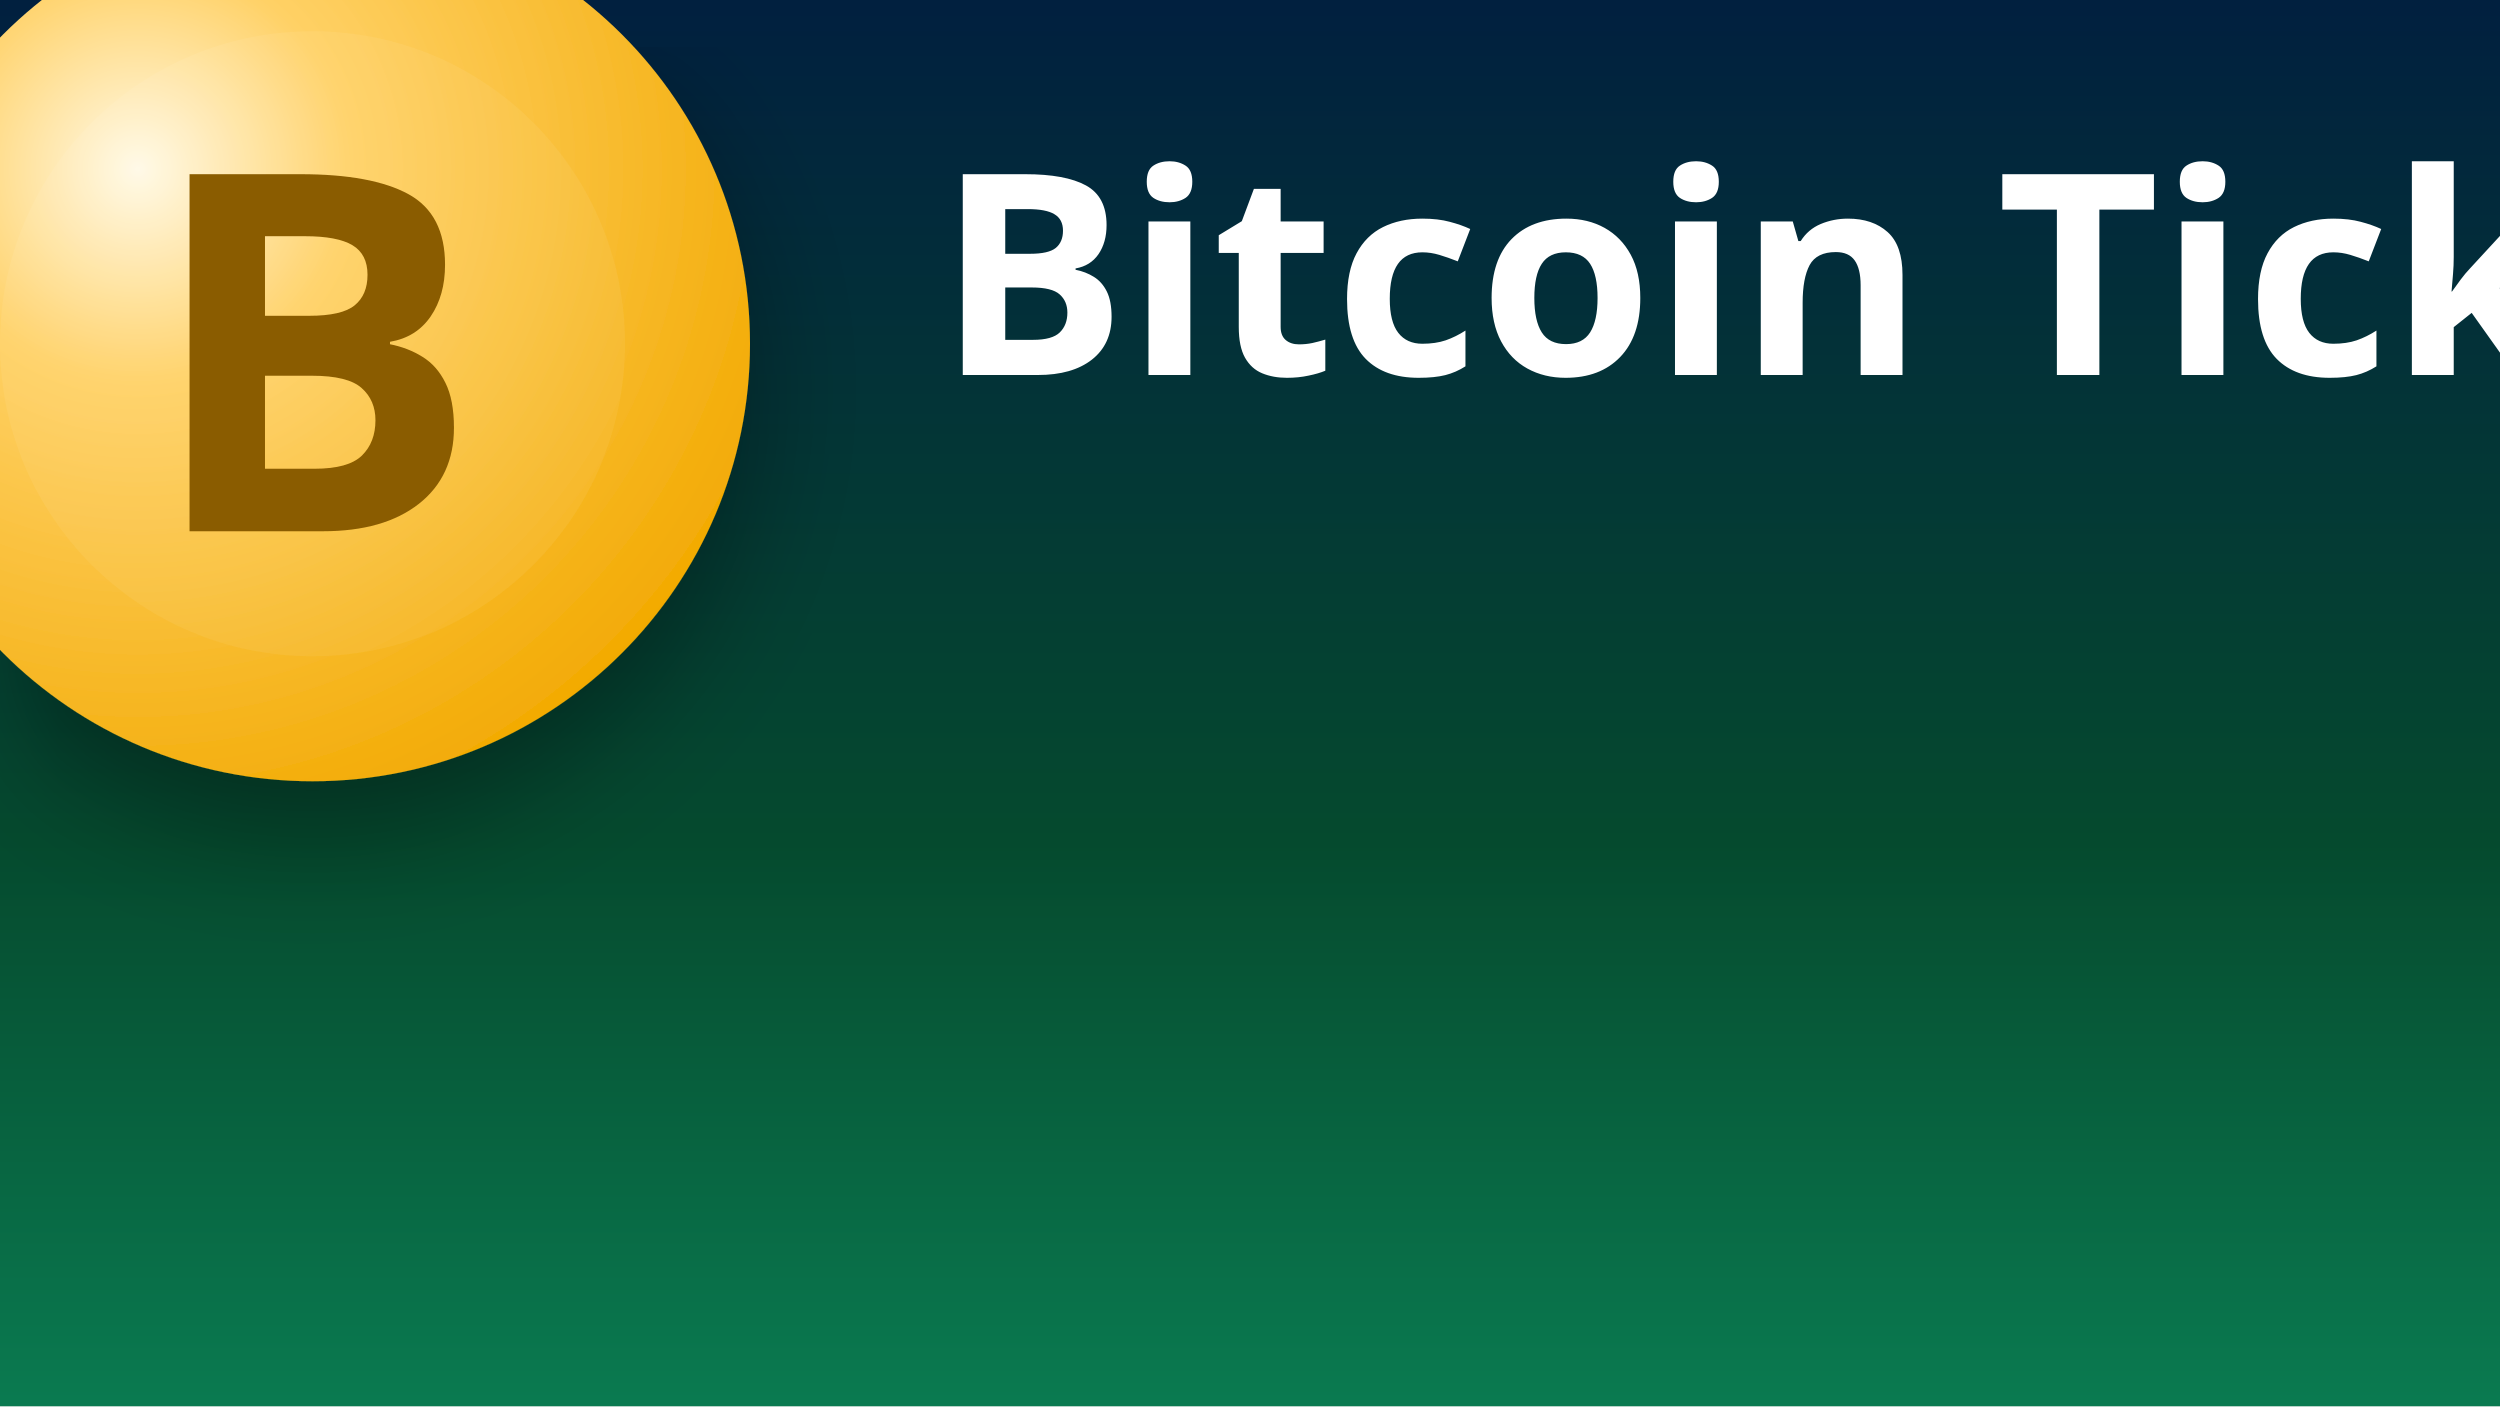
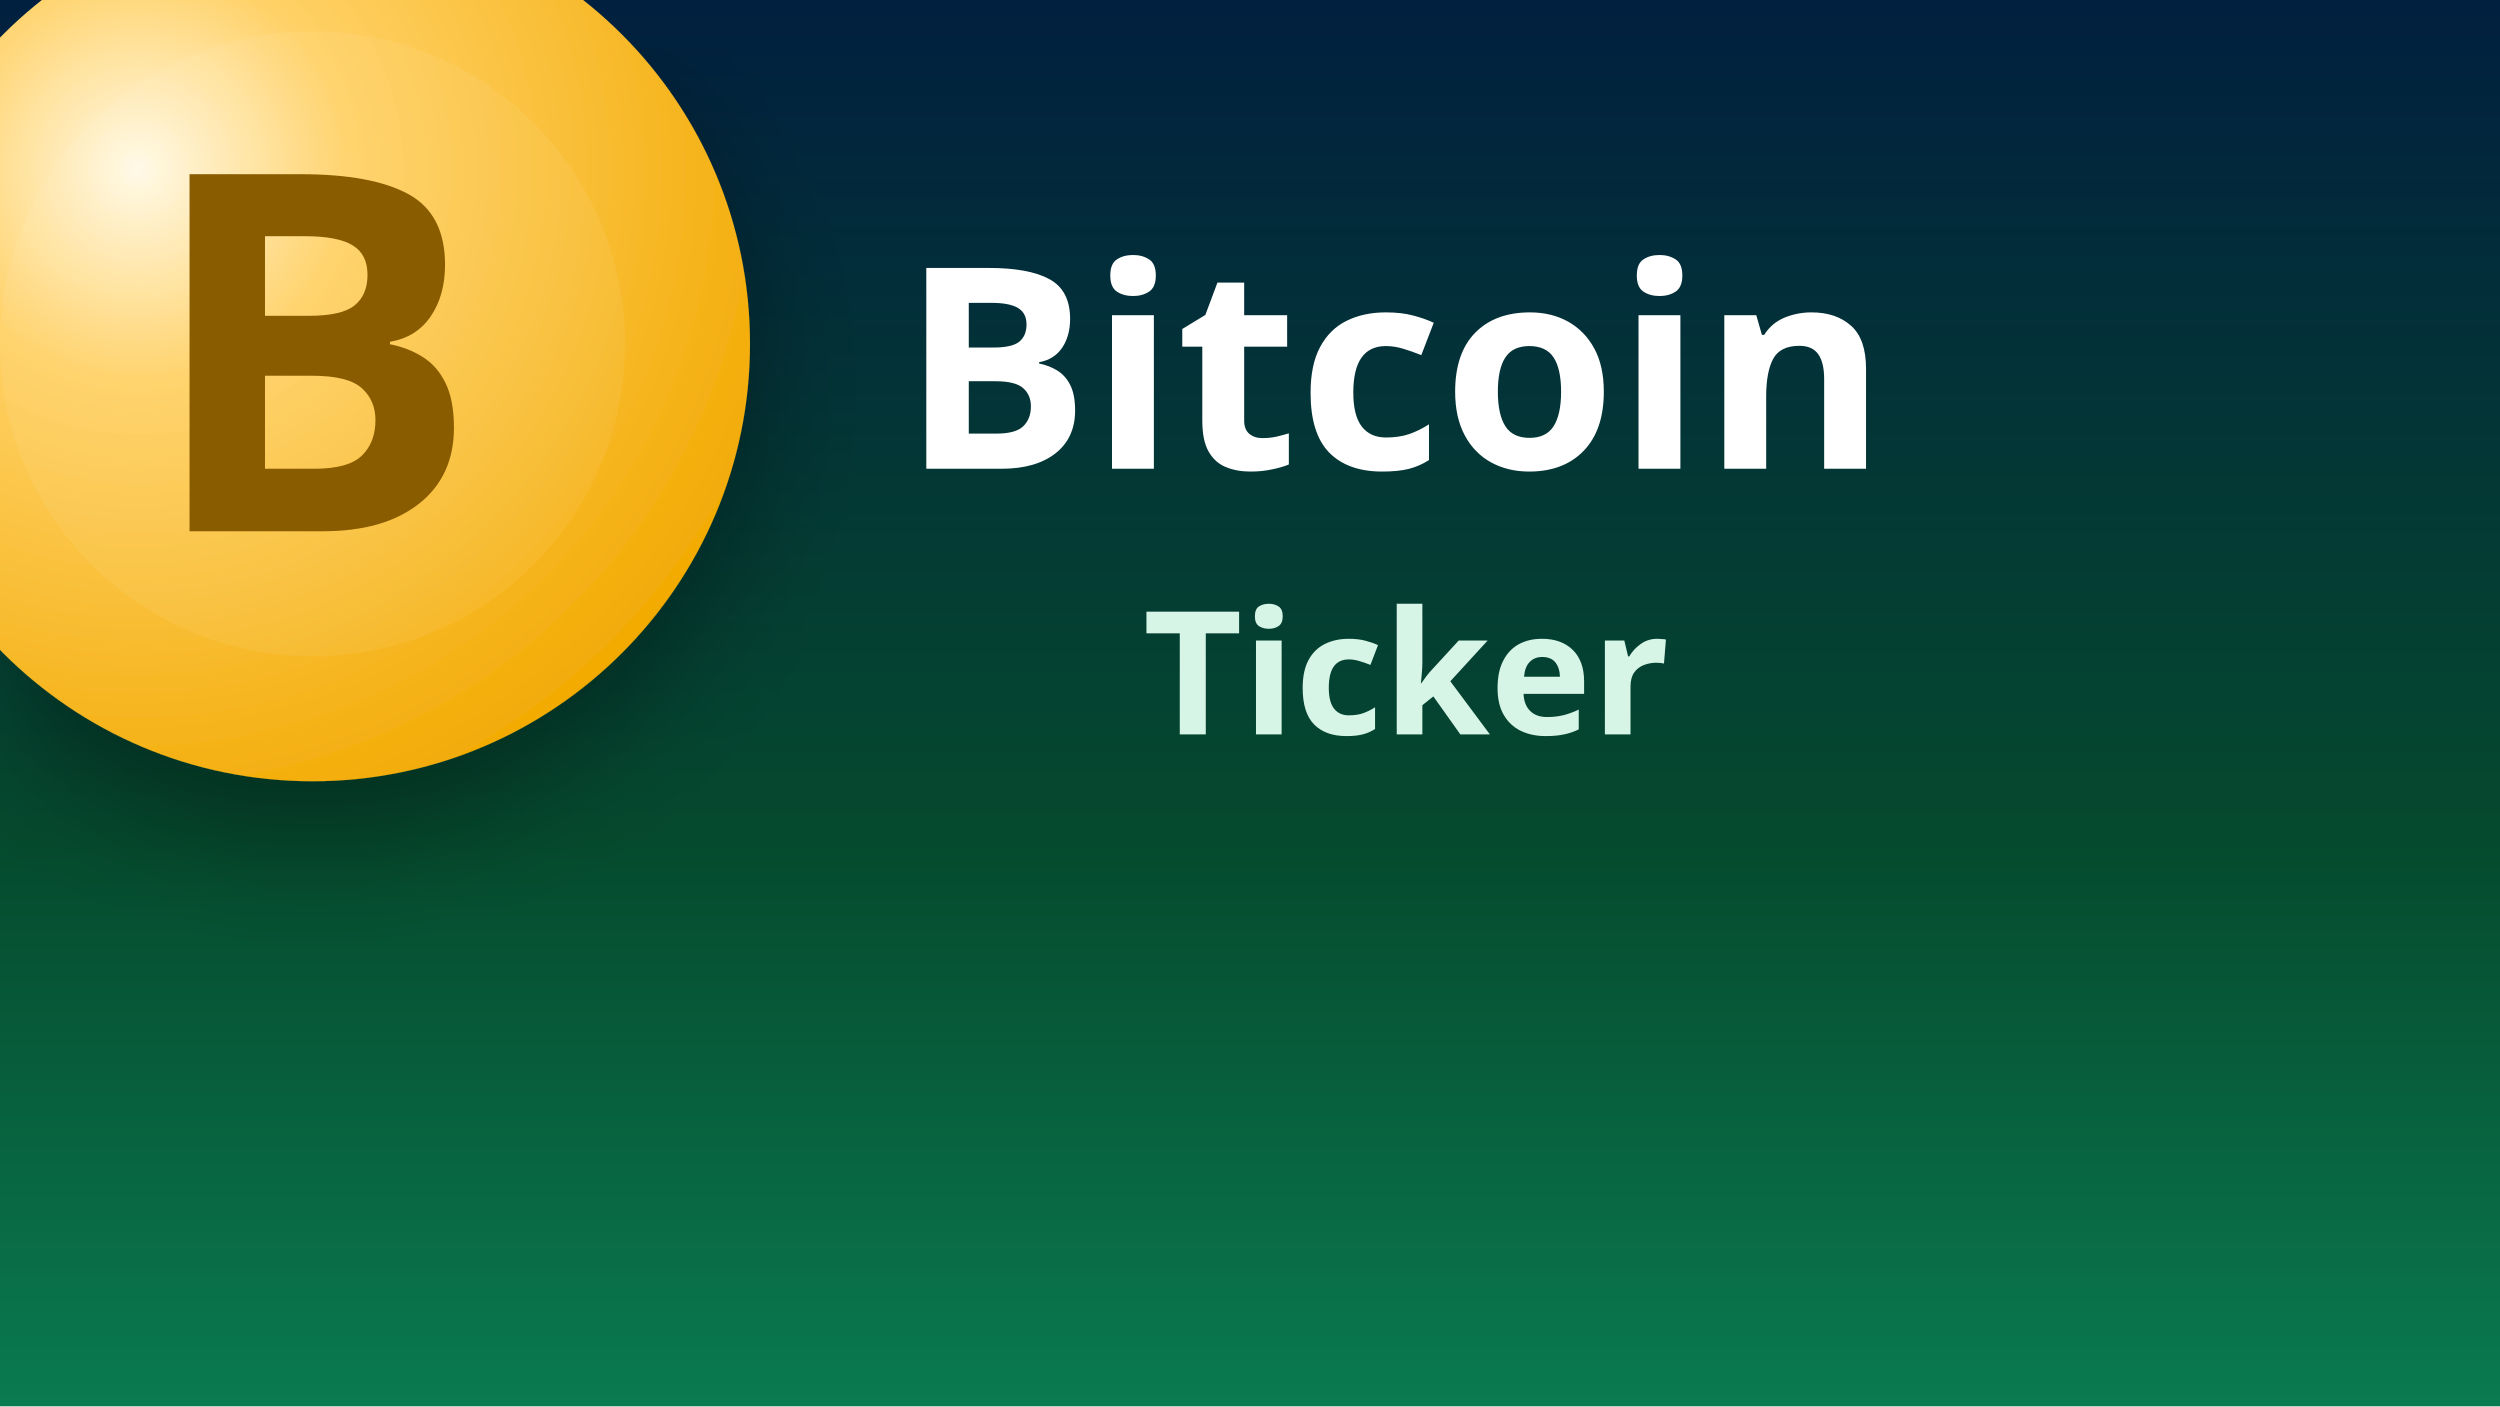
<svg xmlns="http://www.w3.org/2000/svg" width="320" height="180" viewBox="0 0 320 180">
  <defs>
    <linearGradient id="bg2" x1="0%" x2="0%" y1="0%" y2="100%">
      <stop offset="0%" stop-color="#01203F" />
      <stop offset="60%" stop-color="#054A2E" />
      <stop offset="100%" stop-color="#0A7A50" />
    </linearGradient>
    <radialGradient id="coinGrad2" cx="30%" cy="30%" r="80%">
      <stop offset="0%" stop-color="#FFF9E6" />
      <stop offset="30%" stop-color="#FFD166" />
      <stop offset="100%" stop-color="#F2A900" />
    </radialGradient>
    <filter id="coinShadow2" x="-100%" y="-100%" width="300%" height="300%">
      <feDropShadow dx="0" dy="6" stdDeviation="8" flood-color="#000" flood-opacity="0.35" />
    </filter>
  </defs>
  <rect width="320" height="180" fill="url(#bg2)" />
  <g transform="translate(40,44)" filter="url(#coinShadow2)">
    <circle cx="0" cy="0" r="56" fill="url(#coinGrad2)" />
    <circle cx="0" cy="0" r="40" fill="#ffffff" opacity="0.06" />
    <text x="0" y="24" text-anchor="middle" font-family="sans-serif" font-weight="800" font-size="64" fill="#8a5b00">B</text>
  </g>
-   <g transform="translate(120,48)">
-     <text x="0" y="0" font-family="'Big Shoulders Stencil Text', sans-serif" font-size="36" fill="#FFFFFF" font-weight="800">Bitcoin Ticker</text>
+   <g>
+     <text x="180" y="60" text-anchor="middle" font-family="sans-serif" font-weight="800" fill="#FFFFFF">
+       <tspan x="180" dy="0" font-size="36">Bitcoin</tspan>
+       <tspan x="180" dy="34" font-size="22" fill="#D7F5E6" font-weight="700">Ticker</tspan>
+     </text>
  </g>
</svg>
